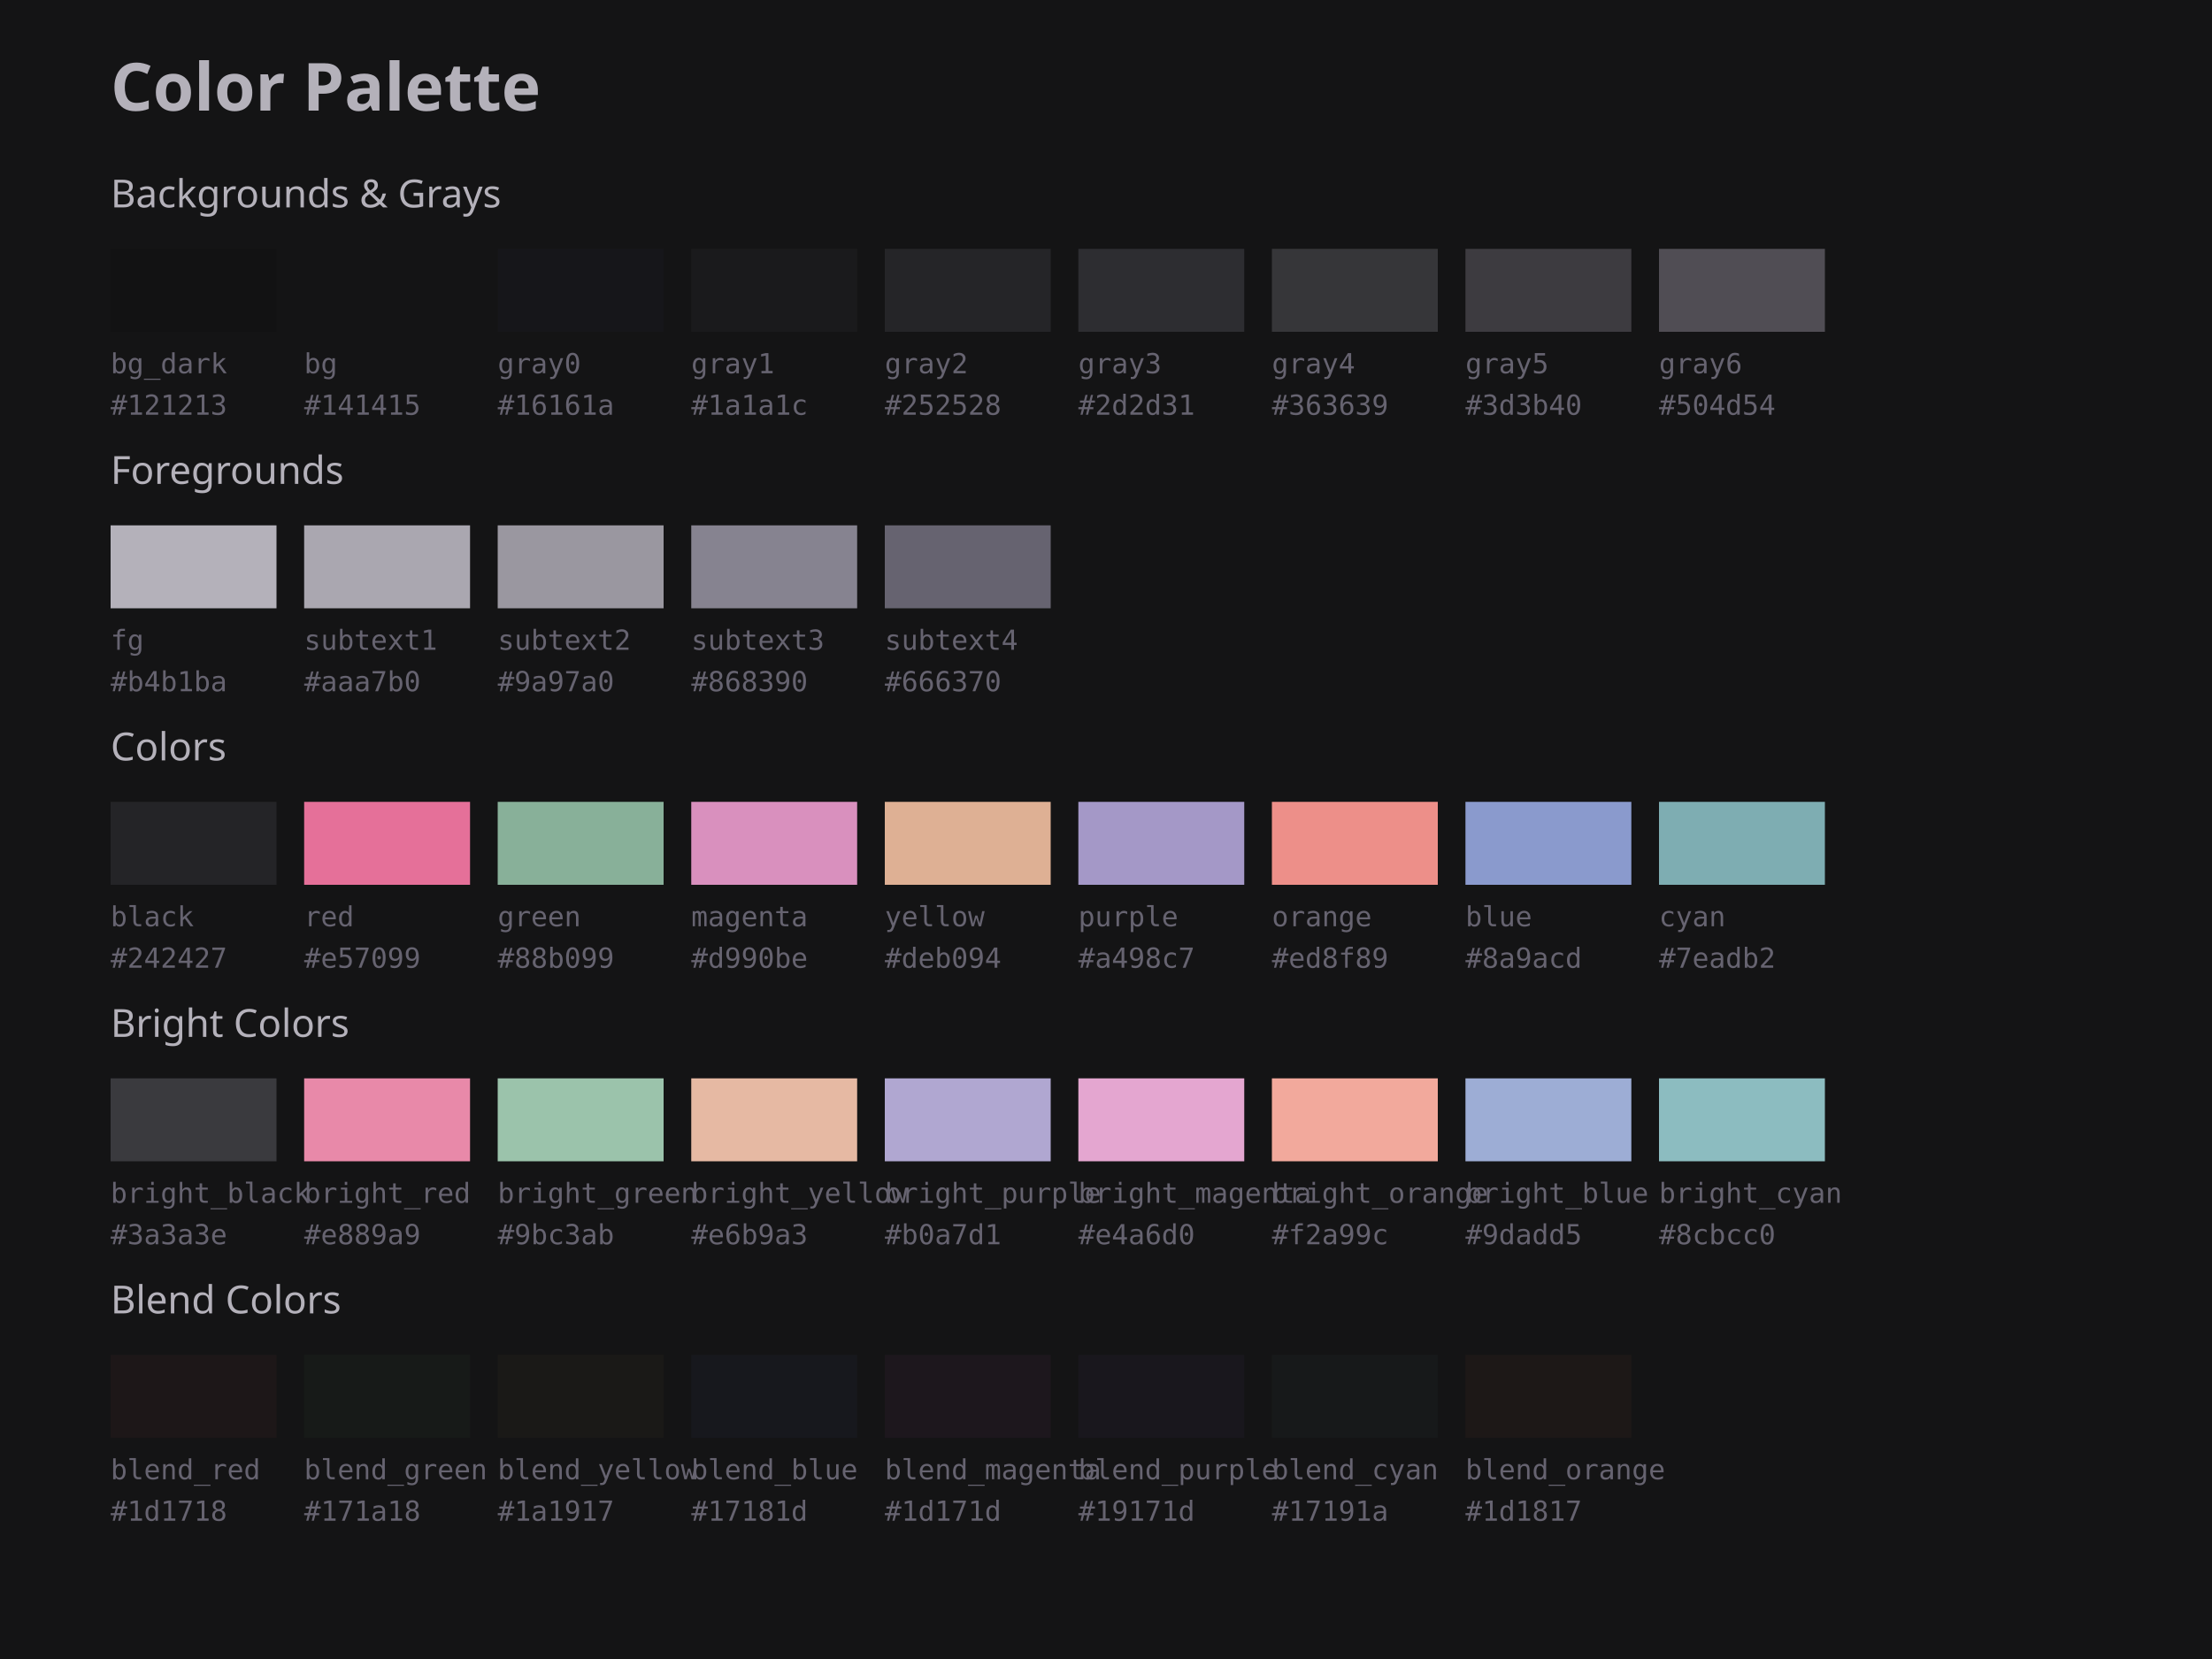
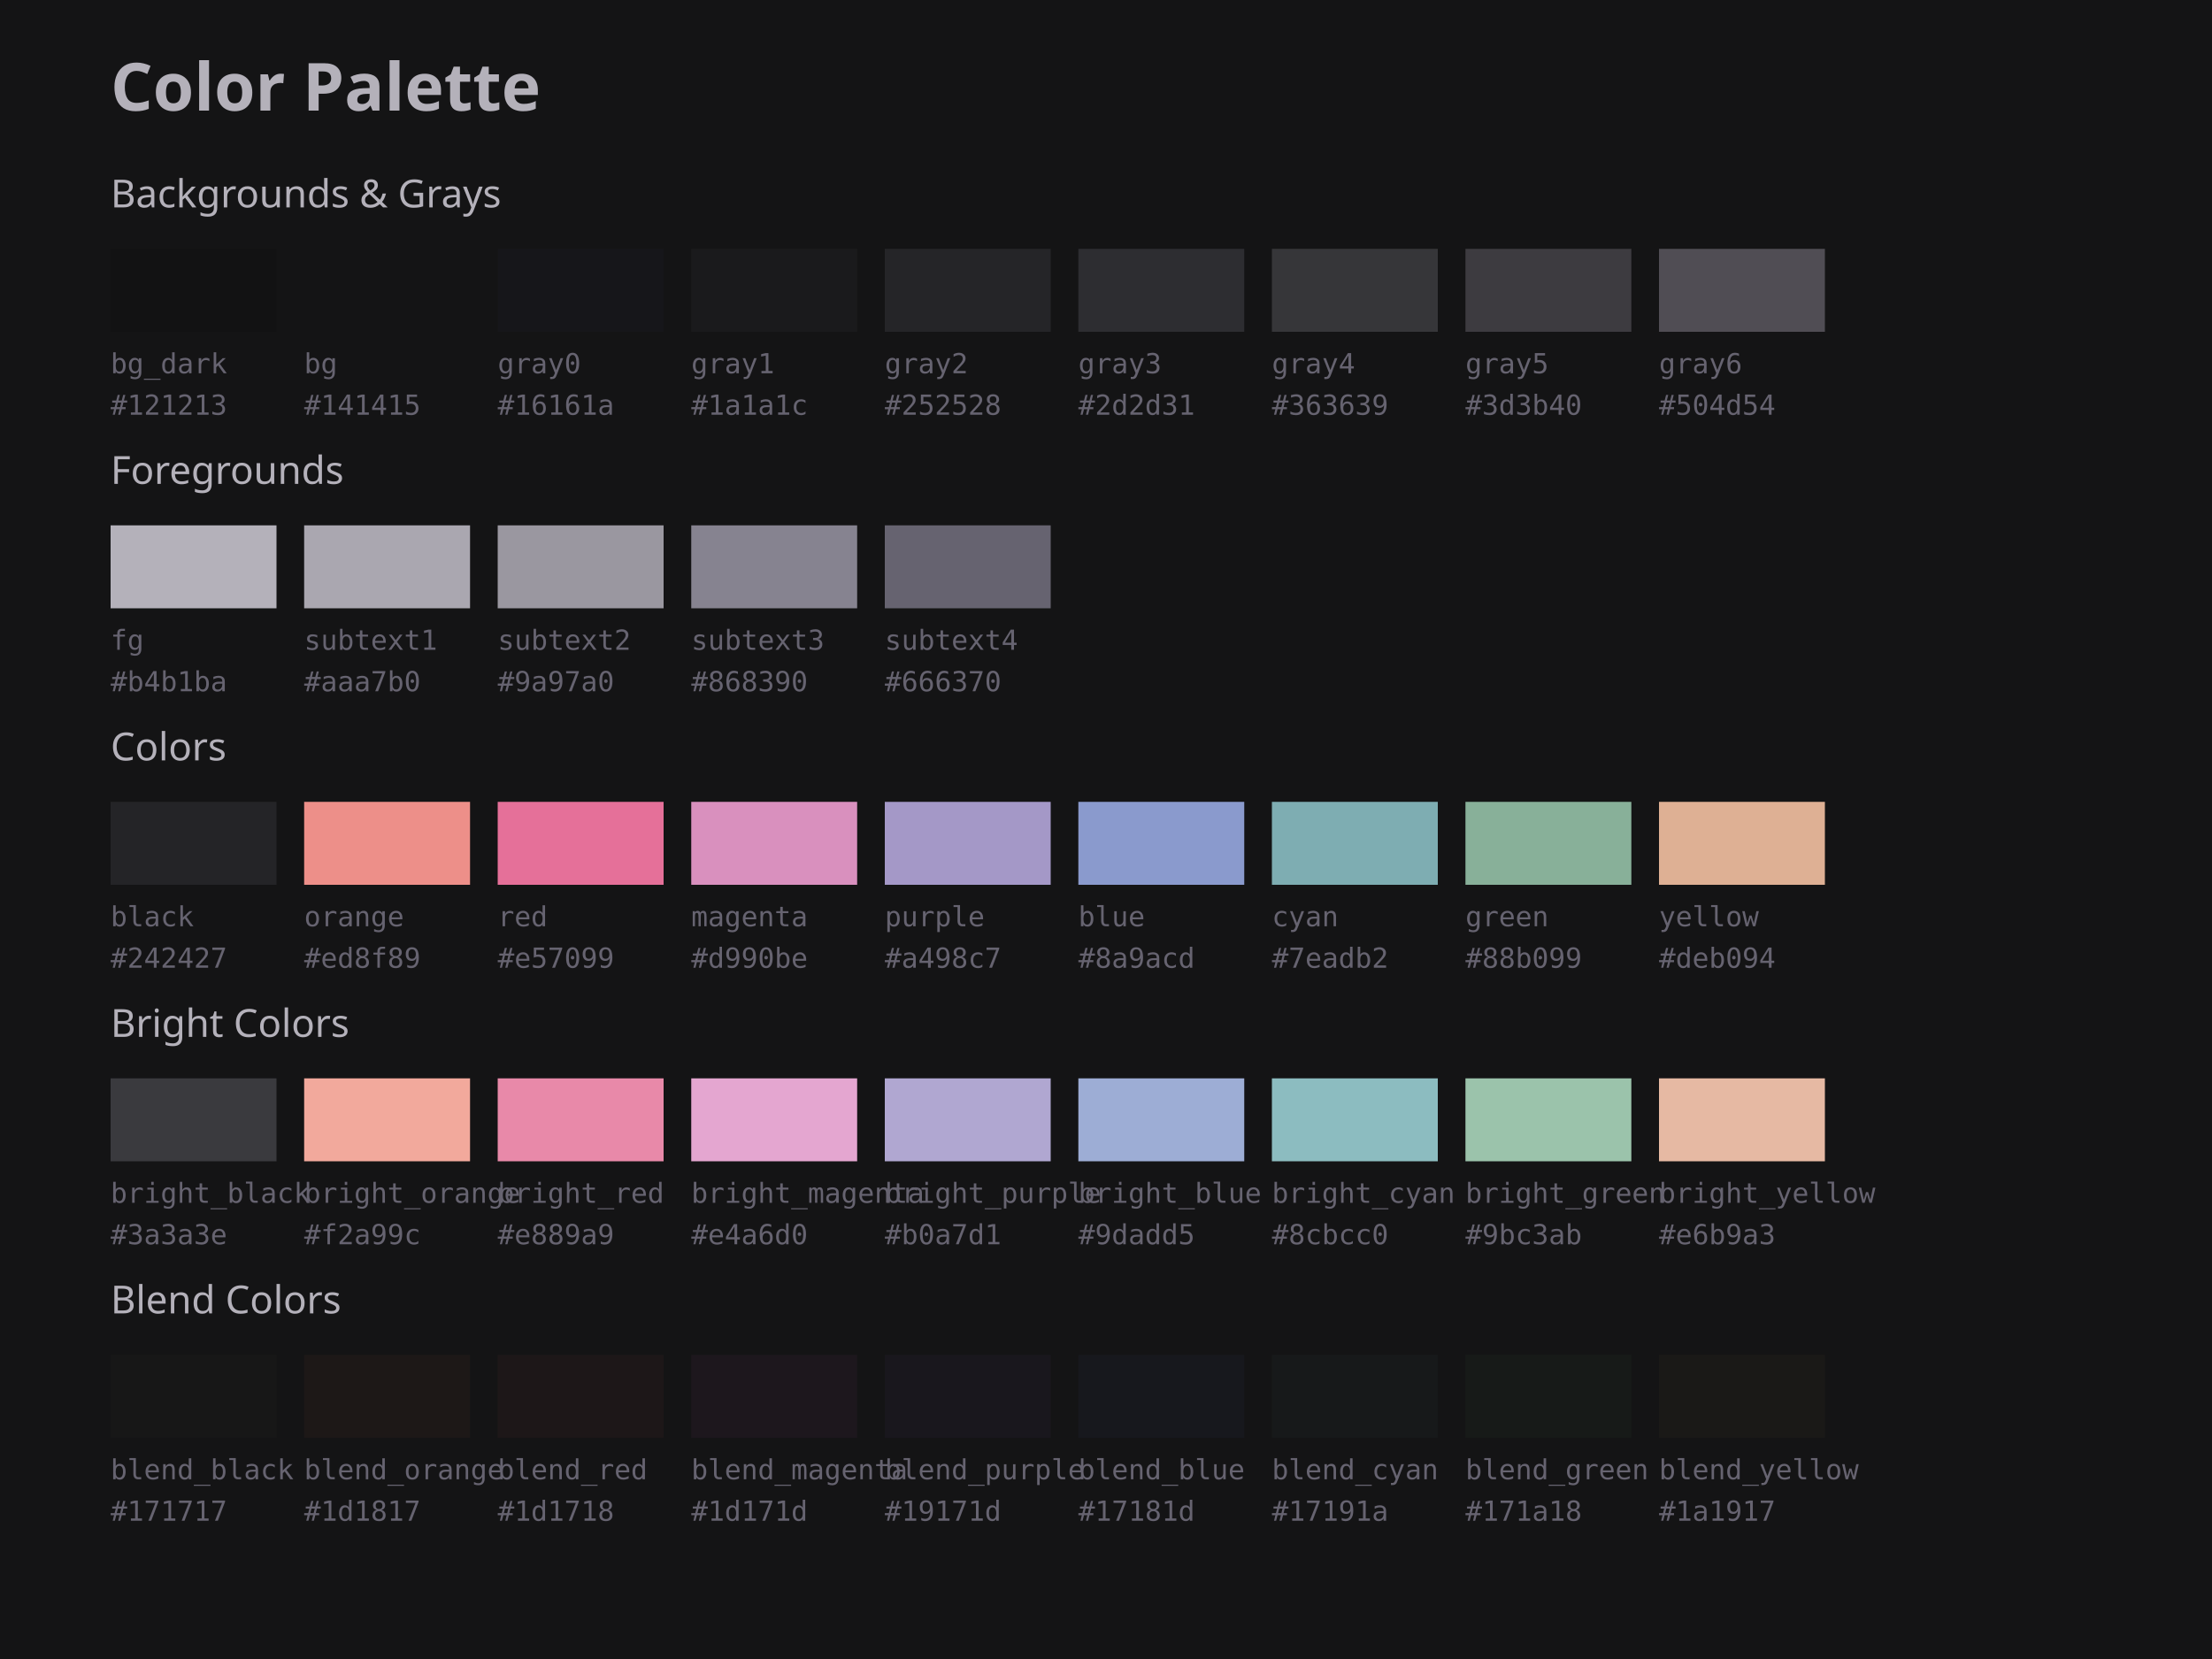
<svg xmlns="http://www.w3.org/2000/svg" viewBox="0 0 800 600">
  <rect width="800" height="600" fill="#141415" />
  <text x="40" y="40" fill="#b4b1ba" font-family="sans-serif" font-size="24" font-weight="bold">Color Palette</text>
  <g transform="translate(40, 80)">
    <text x="0" y="-5" fill="#b4b1ba" font-family="sans-serif" font-size="14">Backgrounds &amp; Grays</text>
    <rect x="0" y="10" width="60" height="30" fill="#121213" />
    <rect x="70" y="10" width="60" height="30" fill="#141415" />
    <rect x="140" y="10" width="60" height="30" fill="#16161a" />
    <rect x="210" y="10" width="60" height="30" fill="#1a1a1c" />
    <rect x="280" y="10" width="60" height="30" fill="#252528" />
    <rect x="350" y="10" width="60" height="30" fill="#2d2d31" />
    <rect x="420" y="10" width="60" height="30" fill="#363639" />
    <rect x="490" y="10" width="60" height="30" fill="#3d3b40" />
    <rect x="560" y="10" width="60" height="30" fill="#504d54" />
    <text x="0" y="55" fill="#666370" font-family="monospace" font-size="10">bg_dark</text>
    <text x="70" y="55" fill="#666370" font-family="monospace" font-size="10">bg</text>
    <text x="140" y="55" fill="#666370" font-family="monospace" font-size="10">gray0</text>
    <text x="210" y="55" fill="#666370" font-family="monospace" font-size="10">gray1</text>
    <text x="280" y="55" fill="#666370" font-family="monospace" font-size="10">gray2</text>
    <text x="350" y="55" fill="#666370" font-family="monospace" font-size="10">gray3</text>
    <text x="420" y="55" fill="#666370" font-family="monospace" font-size="10">gray4</text>
    <text x="490" y="55" fill="#666370" font-family="monospace" font-size="10">gray5</text>
    <text x="560" y="55" fill="#666370" font-family="monospace" font-size="10">gray6</text>
    <text x="0" y="70" fill="#666370" font-family="monospace" font-size="10">#121213</text>
    <text x="70" y="70" fill="#666370" font-family="monospace" font-size="10">#141415</text>
    <text x="140" y="70" fill="#666370" font-family="monospace" font-size="10">#16161a</text>
    <text x="210" y="70" fill="#666370" font-family="monospace" font-size="10">#1a1a1c</text>
    <text x="280" y="70" fill="#666370" font-family="monospace" font-size="10">#252528</text>
    <text x="350" y="70" fill="#666370" font-family="monospace" font-size="10">#2d2d31</text>
    <text x="420" y="70" fill="#666370" font-family="monospace" font-size="10">#363639</text>
    <text x="490" y="70" fill="#666370" font-family="monospace" font-size="10">#3d3b40</text>
    <text x="560" y="70" fill="#666370" font-family="monospace" font-size="10">#504d54</text>
  </g>
  <g transform="translate(40, 180)">
    <text x="0" y="-5" fill="#b4b1ba" font-family="sans-serif" font-size="14">Foregrounds</text>
    <rect x="0" y="10" width="60" height="30" fill="#b4b1ba" />
    <rect x="70" y="10" width="60" height="30" fill="#aaa7b0" />
    <rect x="140" y="10" width="60" height="30" fill="#9a97a0" />
    <rect x="210" y="10" width="60" height="30" fill="#868390" />
    <rect x="280" y="10" width="60" height="30" fill="#666370" />
    <text x="0" y="55" fill="#666370" font-family="monospace" font-size="10">fg</text>
    <text x="70" y="55" fill="#666370" font-family="monospace" font-size="10">subtext1</text>
    <text x="140" y="55" fill="#666370" font-family="monospace" font-size="10">subtext2</text>
    <text x="210" y="55" fill="#666370" font-family="monospace" font-size="10">subtext3</text>
    <text x="280" y="55" fill="#666370" font-family="monospace" font-size="10">subtext4</text>
    <text x="0" y="70" fill="#666370" font-family="monospace" font-size="10">#b4b1ba</text>
    <text x="70" y="70" fill="#666370" font-family="monospace" font-size="10">#aaa7b0</text>
    <text x="140" y="70" fill="#666370" font-family="monospace" font-size="10">#9a97a0</text>
    <text x="210" y="70" fill="#666370" font-family="monospace" font-size="10">#868390</text>
    <text x="280" y="70" fill="#666370" font-family="monospace" font-size="10">#666370</text>
  </g>
  <g transform="translate(40, 280)">
    <text x="0" y="-5" fill="#b4b1ba" font-family="sans-serif" font-size="14">Colors</text>
    <rect x="0" y="10" width="60" height="30" fill="#242427" />
-     <rect x="70" y="10" width="60" height="30" fill="#e57099" />
-     <rect x="140" y="10" width="60" height="30" fill="#88b099" />
+     <rect x="70" y="10" width="60" height="30" fill="#ed8f89" />
+     <rect x="140" y="10" width="60" height="30" fill="#e57099" />
    <rect x="210" y="10" width="60" height="30" fill="#d990be" />
-     <rect x="280" y="10" width="60" height="30" fill="#deb094" />
-     <rect x="350" y="10" width="60" height="30" fill="#a498c7" />
-     <rect x="420" y="10" width="60" height="30" fill="#ed8f89" />
-     <rect x="490" y="10" width="60" height="30" fill="#8a9acd" />
-     <rect x="560" y="10" width="60" height="30" fill="#7eadb2" />
+     <rect x="280" y="10" width="60" height="30" fill="#a498c7" />
+     <rect x="350" y="10" width="60" height="30" fill="#8a9acd" />
+     <rect x="420" y="10" width="60" height="30" fill="#7eadb2" />
+     <rect x="490" y="10" width="60" height="30" fill="#88b099" />
+     <rect x="560" y="10" width="60" height="30" fill="#deb094" />
    <text x="0" y="55" fill="#666370" font-family="monospace" font-size="10">black</text>
-     <text x="70" y="55" fill="#666370" font-family="monospace" font-size="10">red</text>
-     <text x="140" y="55" fill="#666370" font-family="monospace" font-size="10">green</text>
+     <text x="70" y="55" fill="#666370" font-family="monospace" font-size="10">orange</text>
+     <text x="140" y="55" fill="#666370" font-family="monospace" font-size="10">red</text>
    <text x="210" y="55" fill="#666370" font-family="monospace" font-size="10">magenta</text>
-     <text x="280" y="55" fill="#666370" font-family="monospace" font-size="10">yellow</text>
-     <text x="350" y="55" fill="#666370" font-family="monospace" font-size="10">purple</text>
-     <text x="420" y="55" fill="#666370" font-family="monospace" font-size="10">orange</text>
-     <text x="490" y="55" fill="#666370" font-family="monospace" font-size="10">blue</text>
-     <text x="560" y="55" fill="#666370" font-family="monospace" font-size="10">cyan</text>
+     <text x="280" y="55" fill="#666370" font-family="monospace" font-size="10">purple</text>
+     <text x="350" y="55" fill="#666370" font-family="monospace" font-size="10">blue</text>
+     <text x="420" y="55" fill="#666370" font-family="monospace" font-size="10">cyan</text>
+     <text x="490" y="55" fill="#666370" font-family="monospace" font-size="10">green</text>
+     <text x="560" y="55" fill="#666370" font-family="monospace" font-size="10">yellow</text>
    <text x="0" y="70" fill="#666370" font-family="monospace" font-size="10">#242427</text>
-     <text x="70" y="70" fill="#666370" font-family="monospace" font-size="10">#e57099</text>
-     <text x="140" y="70" fill="#666370" font-family="monospace" font-size="10">#88b099</text>
+     <text x="70" y="70" fill="#666370" font-family="monospace" font-size="10">#ed8f89</text>
+     <text x="140" y="70" fill="#666370" font-family="monospace" font-size="10">#e57099</text>
    <text x="210" y="70" fill="#666370" font-family="monospace" font-size="10">#d990be</text>
-     <text x="280" y="70" fill="#666370" font-family="monospace" font-size="10">#deb094</text>
-     <text x="350" y="70" fill="#666370" font-family="monospace" font-size="10">#a498c7</text>
-     <text x="420" y="70" fill="#666370" font-family="monospace" font-size="10">#ed8f89</text>
-     <text x="490" y="70" fill="#666370" font-family="monospace" font-size="10">#8a9acd</text>
-     <text x="560" y="70" fill="#666370" font-family="monospace" font-size="10">#7eadb2</text>
+     <text x="280" y="70" fill="#666370" font-family="monospace" font-size="10">#a498c7</text>
+     <text x="350" y="70" fill="#666370" font-family="monospace" font-size="10">#8a9acd</text>
+     <text x="420" y="70" fill="#666370" font-family="monospace" font-size="10">#7eadb2</text>
+     <text x="490" y="70" fill="#666370" font-family="monospace" font-size="10">#88b099</text>
+     <text x="560" y="70" fill="#666370" font-family="monospace" font-size="10">#deb094</text>
  </g>
  <g transform="translate(40, 380)">
    <text x="0" y="-5" fill="#b4b1ba" font-family="sans-serif" font-size="14">Bright Colors</text>
    <rect x="0" y="10" width="60" height="30" fill="#3a3a3e" />
-     <rect x="70" y="10" width="60" height="30" fill="#e889a9" />
-     <rect x="140" y="10" width="60" height="30" fill="#9bc3ab" />
-     <rect x="210" y="10" width="60" height="30" fill="#e6b9a3" />
+     <rect x="70" y="10" width="60" height="30" fill="#f2a99c" />
+     <rect x="140" y="10" width="60" height="30" fill="#e889a9" />
+     <rect x="210" y="10" width="60" height="30" fill="#e4a6d0" />
    <rect x="280" y="10" width="60" height="30" fill="#b0a7d1" />
-     <rect x="350" y="10" width="60" height="30" fill="#e4a6d0" />
-     <rect x="420" y="10" width="60" height="30" fill="#f2a99c" />
-     <rect x="490" y="10" width="60" height="30" fill="#9dadd5" />
-     <rect x="560" y="10" width="60" height="30" fill="#8cbcc0" />
+     <rect x="350" y="10" width="60" height="30" fill="#9dadd5" />
+     <rect x="420" y="10" width="60" height="30" fill="#8cbcc0" />
+     <rect x="490" y="10" width="60" height="30" fill="#9bc3ab" />
+     <rect x="560" y="10" width="60" height="30" fill="#e6b9a3" />
    <text x="0" y="55" fill="#666370" font-family="monospace" font-size="10">bright_black</text>
-     <text x="70" y="55" fill="#666370" font-family="monospace" font-size="10">bright_red</text>
-     <text x="140" y="55" fill="#666370" font-family="monospace" font-size="10">bright_green</text>
-     <text x="210" y="55" fill="#666370" font-family="monospace" font-size="10">bright_yellow</text>
+     <text x="70" y="55" fill="#666370" font-family="monospace" font-size="10">bright_orange</text>
+     <text x="140" y="55" fill="#666370" font-family="monospace" font-size="10">bright_red</text>
+     <text x="210" y="55" fill="#666370" font-family="monospace" font-size="10">bright_magenta</text>
    <text x="280" y="55" fill="#666370" font-family="monospace" font-size="10">bright_purple</text>
-     <text x="350" y="55" fill="#666370" font-family="monospace" font-size="10">bright_magenta</text>
-     <text x="420" y="55" fill="#666370" font-family="monospace" font-size="10">bright_orange</text>
-     <text x="490" y="55" fill="#666370" font-family="monospace" font-size="10">bright_blue</text>
-     <text x="560" y="55" fill="#666370" font-family="monospace" font-size="10">bright_cyan</text>
+     <text x="350" y="55" fill="#666370" font-family="monospace" font-size="10">bright_blue</text>
+     <text x="420" y="55" fill="#666370" font-family="monospace" font-size="10">bright_cyan</text>
+     <text x="490" y="55" fill="#666370" font-family="monospace" font-size="10">bright_green</text>
+     <text x="560" y="55" fill="#666370" font-family="monospace" font-size="10">bright_yellow</text>
    <text x="0" y="70" fill="#666370" font-family="monospace" font-size="10">#3a3a3e</text>
-     <text x="70" y="70" fill="#666370" font-family="monospace" font-size="10">#e889a9</text>
-     <text x="140" y="70" fill="#666370" font-family="monospace" font-size="10">#9bc3ab</text>
-     <text x="210" y="70" fill="#666370" font-family="monospace" font-size="10">#e6b9a3</text>
+     <text x="70" y="70" fill="#666370" font-family="monospace" font-size="10">#f2a99c</text>
+     <text x="140" y="70" fill="#666370" font-family="monospace" font-size="10">#e889a9</text>
+     <text x="210" y="70" fill="#666370" font-family="monospace" font-size="10">#e4a6d0</text>
    <text x="280" y="70" fill="#666370" font-family="monospace" font-size="10">#b0a7d1</text>
-     <text x="350" y="70" fill="#666370" font-family="monospace" font-size="10">#e4a6d0</text>
-     <text x="420" y="70" fill="#666370" font-family="monospace" font-size="10">#f2a99c</text>
-     <text x="490" y="70" fill="#666370" font-family="monospace" font-size="10">#9dadd5</text>
-     <text x="560" y="70" fill="#666370" font-family="monospace" font-size="10">#8cbcc0</text>
+     <text x="350" y="70" fill="#666370" font-family="monospace" font-size="10">#9dadd5</text>
+     <text x="420" y="70" fill="#666370" font-family="monospace" font-size="10">#8cbcc0</text>
+     <text x="490" y="70" fill="#666370" font-family="monospace" font-size="10">#9bc3ab</text>
+     <text x="560" y="70" fill="#666370" font-family="monospace" font-size="10">#e6b9a3</text>
  </g>
  <g transform="translate(40, 480)">
    <text x="0" y="-5" fill="#b4b1ba" font-family="sans-serif" font-size="14">Blend Colors</text>
-     <rect x="0" y="10" width="60" height="30" fill="#1d1718" />
-     <rect x="70" y="10" width="60" height="30" fill="#171a18" />
-     <rect x="140" y="10" width="60" height="30" fill="#1a1917" />
-     <rect x="210" y="10" width="60" height="30" fill="#17181d" />
-     <rect x="280" y="10" width="60" height="30" fill="#1d171d" />
-     <rect x="350" y="10" width="60" height="30" fill="#19171d" />
+     <rect x="0" y="10" width="60" height="30" fill="#171717" />
+     <rect x="70" y="10" width="60" height="30" fill="#1d1817" />
+     <rect x="140" y="10" width="60" height="30" fill="#1d1718" />
+     <rect x="210" y="10" width="60" height="30" fill="#1d171d" />
+     <rect x="280" y="10" width="60" height="30" fill="#19171d" />
+     <rect x="350" y="10" width="60" height="30" fill="#17181d" />
    <rect x="420" y="10" width="60" height="30" fill="#17191a" />
-     <rect x="490" y="10" width="60" height="30" fill="#1d1817" />
-     <text x="0" y="55" fill="#666370" font-family="monospace" font-size="10">blend_red</text>
-     <text x="70" y="55" fill="#666370" font-family="monospace" font-size="10">blend_green</text>
-     <text x="140" y="55" fill="#666370" font-family="monospace" font-size="10">blend_yellow</text>
-     <text x="210" y="55" fill="#666370" font-family="monospace" font-size="10">blend_blue</text>
-     <text x="280" y="55" fill="#666370" font-family="monospace" font-size="10">blend_magenta</text>
-     <text x="350" y="55" fill="#666370" font-family="monospace" font-size="10">blend_purple</text>
+     <rect x="490" y="10" width="60" height="30" fill="#171a18" />
+     <rect x="560" y="10" width="60" height="30" fill="#1a1917" />
+     <text x="0" y="55" fill="#666370" font-family="monospace" font-size="10">blend_black</text>
+     <text x="70" y="55" fill="#666370" font-family="monospace" font-size="10">blend_orange</text>
+     <text x="140" y="55" fill="#666370" font-family="monospace" font-size="10">blend_red</text>
+     <text x="210" y="55" fill="#666370" font-family="monospace" font-size="10">blend_magenta</text>
+     <text x="280" y="55" fill="#666370" font-family="monospace" font-size="10">blend_purple</text>
+     <text x="350" y="55" fill="#666370" font-family="monospace" font-size="10">blend_blue</text>
    <text x="420" y="55" fill="#666370" font-family="monospace" font-size="10">blend_cyan</text>
-     <text x="490" y="55" fill="#666370" font-family="monospace" font-size="10">blend_orange</text>
-     <text x="0" y="70" fill="#666370" font-family="monospace" font-size="10">#1d1718</text>
-     <text x="70" y="70" fill="#666370" font-family="monospace" font-size="10">#171a18</text>
-     <text x="140" y="70" fill="#666370" font-family="monospace" font-size="10">#1a1917</text>
-     <text x="210" y="70" fill="#666370" font-family="monospace" font-size="10">#17181d</text>
-     <text x="280" y="70" fill="#666370" font-family="monospace" font-size="10">#1d171d</text>
-     <text x="350" y="70" fill="#666370" font-family="monospace" font-size="10">#19171d</text>
+     <text x="490" y="55" fill="#666370" font-family="monospace" font-size="10">blend_green</text>
+     <text x="560" y="55" fill="#666370" font-family="monospace" font-size="10">blend_yellow</text>
+     <text x="0" y="70" fill="#666370" font-family="monospace" font-size="10">#171717</text>
+     <text x="70" y="70" fill="#666370" font-family="monospace" font-size="10">#1d1817</text>
+     <text x="140" y="70" fill="#666370" font-family="monospace" font-size="10">#1d1718</text>
+     <text x="210" y="70" fill="#666370" font-family="monospace" font-size="10">#1d171d</text>
+     <text x="280" y="70" fill="#666370" font-family="monospace" font-size="10">#19171d</text>
+     <text x="350" y="70" fill="#666370" font-family="monospace" font-size="10">#17181d</text>
    <text x="420" y="70" fill="#666370" font-family="monospace" font-size="10">#17191a</text>
-     <text x="490" y="70" fill="#666370" font-family="monospace" font-size="10">#1d1817</text>
+     <text x="490" y="70" fill="#666370" font-family="monospace" font-size="10">#171a18</text>
+     <text x="560" y="70" fill="#666370" font-family="monospace" font-size="10">#1a1917</text>
  </g>
</svg>
